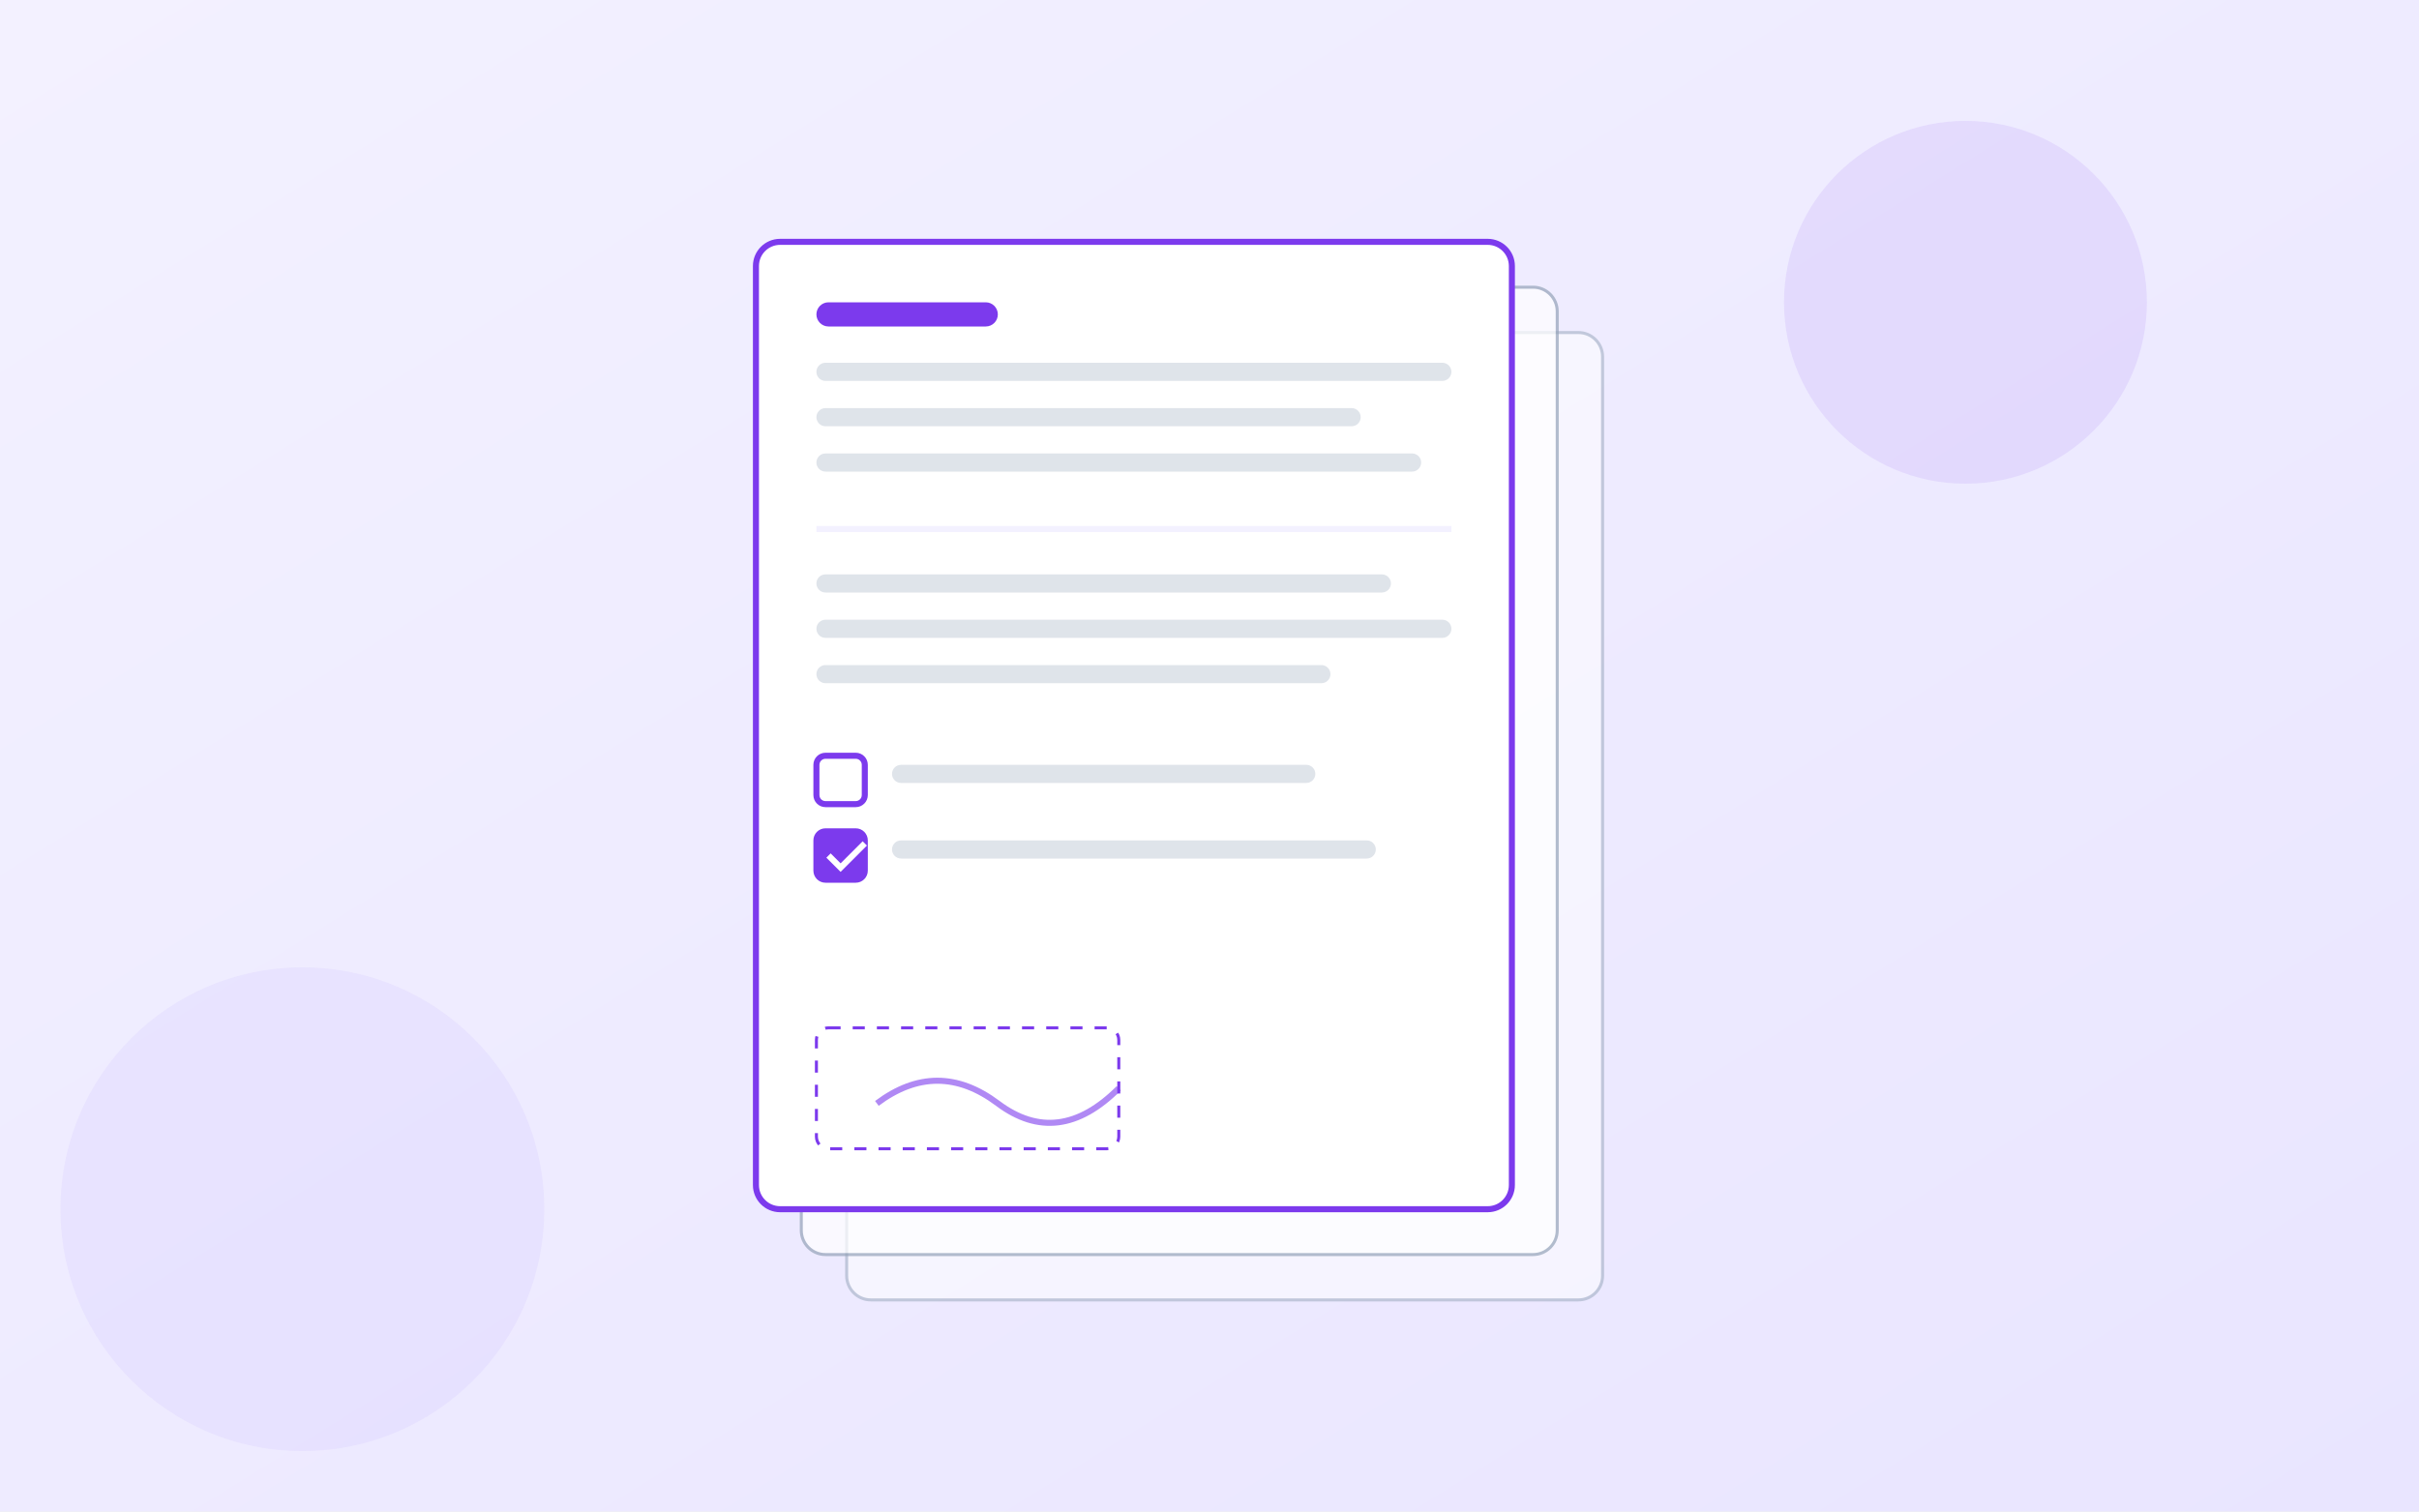
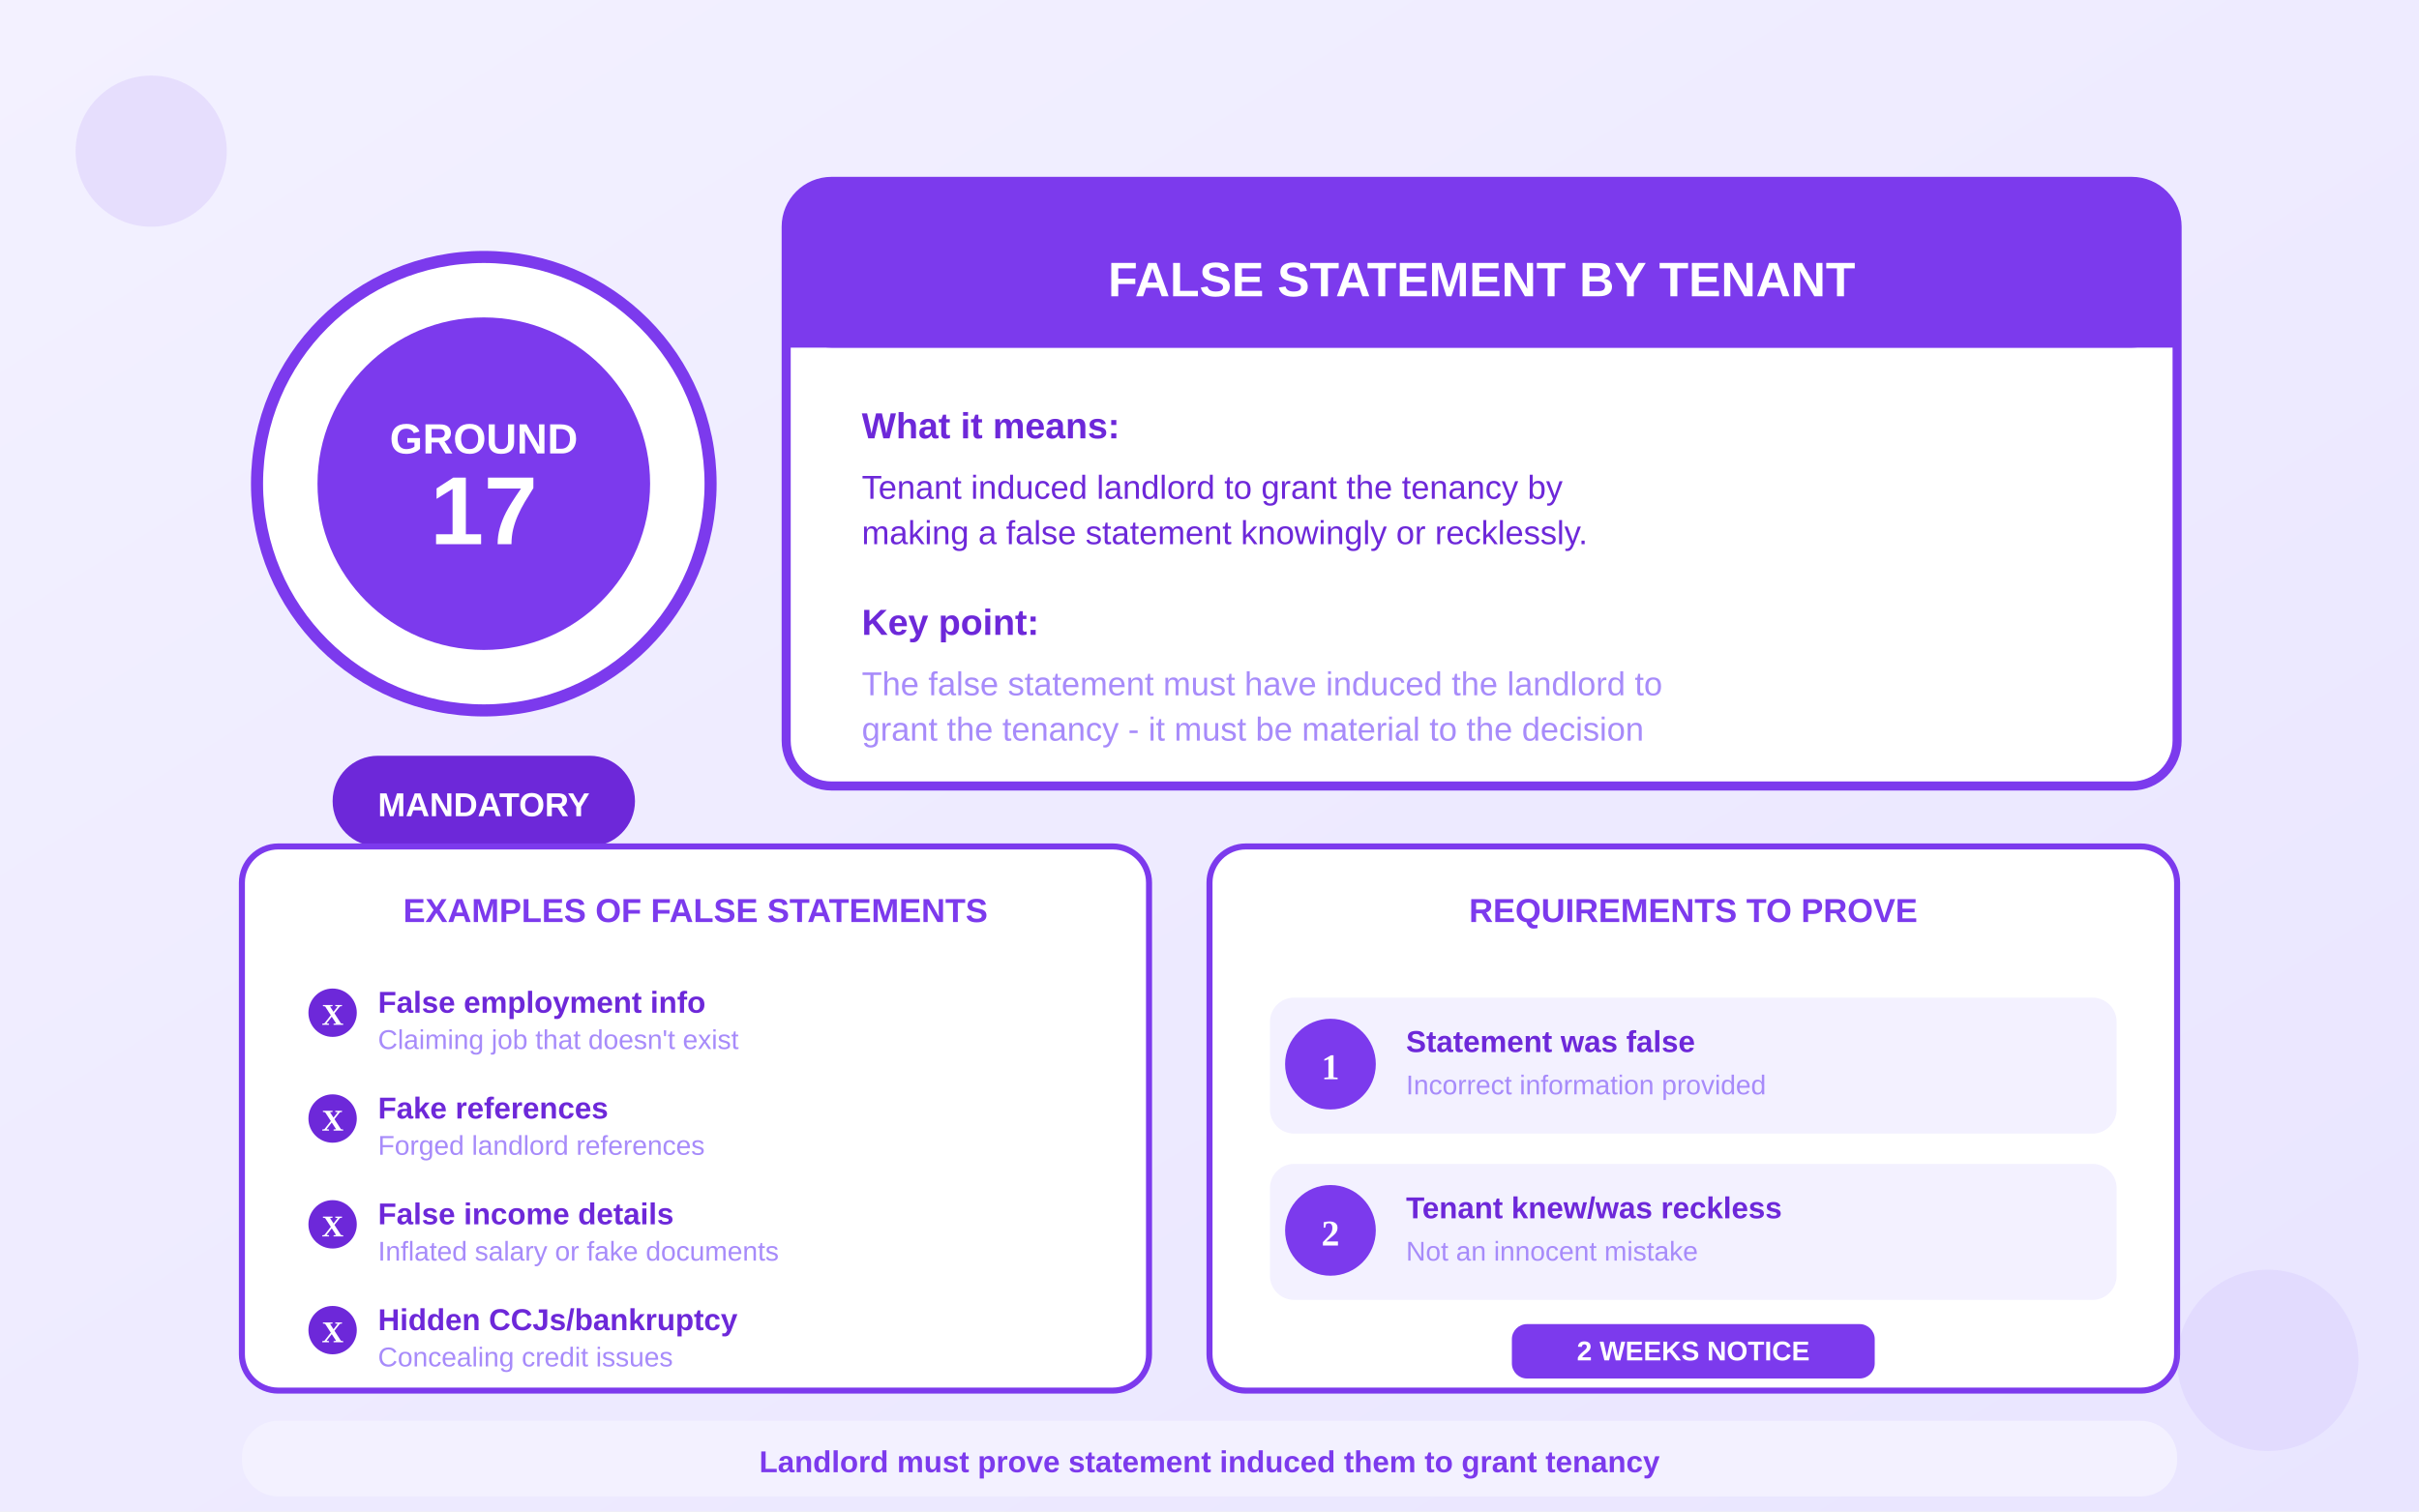
<svg xmlns="http://www.w3.org/2000/svg" viewBox="0 0 800 500">
  <defs>
    <linearGradient id="bgGrad" x1="0%" y1="0%" x2="100%" y2="100%">
      <stop offset="0%" style="stop-color:#F3F1FF" />
      <stop offset="100%" style="stop-color:#E9E5FF" />
    </linearGradient>
  </defs>
  <rect width="800" height="500" fill="url(#bgGrad)" />
-   <g transform="translate(250, 80)">
-     <rect x="30" y="30" width="250" height="320" rx="8" fill="white" stroke="#94A3B8" stroke-width="1" opacity="0.5" />
-     <rect x="15" y="15" width="250" height="320" rx="8" fill="white" stroke="#94A3B8" stroke-width="1" opacity="0.7" />
-     <rect x="0" y="0" width="250" height="320" rx="8" fill="white" stroke="#7C3AED" stroke-width="2" />
-     <rect x="20" y="20" width="60" height="8" rx="4" fill="#7C3AED" />
-     <rect x="20" y="40" width="210" height="6" rx="3" fill="#94A3B8" opacity="0.3" />
-     <rect x="20" y="55" width="180" height="6" rx="3" fill="#94A3B8" opacity="0.3" />
-     <rect x="20" y="70" width="200" height="6" rx="3" fill="#94A3B8" opacity="0.3" />
-     <line x1="20" y1="95" x2="230" y2="95" stroke="#F3F1FF" stroke-width="2" />
-     <rect x="20" y="110" width="190" height="6" rx="3" fill="#94A3B8" opacity="0.3" />
-     <rect x="20" y="125" width="210" height="6" rx="3" fill="#94A3B8" opacity="0.3" />
-     <rect x="20" y="140" width="170" height="6" rx="3" fill="#94A3B8" opacity="0.3" />
-     <rect x="20" y="170" width="16" height="16" rx="3" stroke="#7C3AED" stroke-width="2" fill="none" />
-     <rect x="45" y="173" width="140" height="6" rx="3" fill="#94A3B8" opacity="0.3" />
-     <rect x="20" y="195" width="16" height="16" rx="3" stroke="#7C3AED" stroke-width="2" fill="#7C3AED" />
-     <path d="M24 203 L28 207 L36 199" stroke="white" stroke-width="2" fill="none" />
-     <rect x="45" y="198" width="160" height="6" rx="3" fill="#94A3B8" opacity="0.3" />
-     <rect x="20" y="260" width="100" height="40" rx="4" stroke="#7C3AED" stroke-width="1" stroke-dasharray="4" fill="none" />
-     <path d="M40 285 Q60 270 80 285 Q100 300 120 280" stroke="#7C3AED" stroke-width="2" fill="none" opacity="0.6" />
+   <g transform="translate(80, 80)">
+     <circle cx="80" cy="80" r="75" fill="white" stroke="#7C3AED" stroke-width="4" />
+     <circle cx="80" cy="80" r="55" fill="#7C3AED" />
+     <text x="80" y="70" text-anchor="middle" fill="white" font-size="14" font-weight="bold" font-family="Arial">GROUND</text>
+     <text x="80" y="100" text-anchor="middle" fill="white" font-size="32" font-weight="bold" font-family="Arial">17</text>
+     <rect x="30" y="170" width="100" height="30" rx="15" fill="#6D28D9" />
+     <text x="80" y="190" text-anchor="middle" fill="white" font-size="11" font-weight="bold" font-family="Arial">MANDATORY</text>
  </g>
-   <circle cx="650" cy="100" r="60" fill="#7C3AED" opacity="0.1" />
-   <circle cx="100" cy="400" r="80" fill="#A78BFA" opacity="0.1" />
+   <g transform="translate(260, 60)">
+     <rect x="0" y="0" width="460" height="200" rx="15" fill="white" stroke="#7C3AED" stroke-width="3" />
+     <rect x="0" y="0" width="460" height="55" rx="15" fill="#7C3AED" />
+     <rect x="0" y="40" width="460" height="15" fill="#7C3AED" />
+     <text x="230" y="38" text-anchor="middle" fill="white" font-size="16" font-weight="bold" font-family="Arial">FALSE STATEMENT BY TENANT</text>
+     <text x="25" y="85" fill="#6D28D9" font-size="12" font-weight="bold" font-family="Arial">What it means:</text>
+     <text x="25" y="105" fill="#6D28D9" font-size="11" font-family="Arial">Tenant induced landlord to grant the tenancy by</text>
+     <text x="25" y="120" fill="#6D28D9" font-size="11" font-family="Arial">making a false statement knowingly or recklessly.</text>
+     <text x="25" y="150" fill="#6D28D9" font-size="12" font-weight="bold" font-family="Arial">Key point:</text>
+     <text x="25" y="170" fill="#A78BFA" font-size="11" font-family="Arial">The false statement must have induced the landlord to</text>
+     <text x="25" y="185" fill="#A78BFA" font-size="11" font-family="Arial">grant the tenancy - it must be material to the decision</text>
+   </g>
+   <g transform="translate(80, 280)">
+     <rect x="0" y="0" width="300" height="180" rx="12" fill="white" stroke="#7C3AED" stroke-width="2" />
+     <text x="150" y="25" text-anchor="middle" fill="#7C3AED" font-size="11" font-weight="bold" font-family="Arial">EXAMPLES OF FALSE STATEMENTS</text>
+     <g transform="translate(20, 45)">
+       <circle cx="10" cy="10" r="8" fill="#6D28D9" />
+       <text x="10" y="14" text-anchor="middle" fill="white" font-size="10" font-weight="bold">X</text>
+       <text x="25" y="10" fill="#6D28D9" font-size="10" font-weight="bold" font-family="Arial">False employment info</text>
+       <text x="25" y="22" fill="#A78BFA" font-size="9" font-family="Arial">Claiming job that doesn't exist</text>
+     </g>
+     <g transform="translate(20, 80)">
+       <circle cx="10" cy="10" r="8" fill="#6D28D9" />
+       <text x="10" y="14" text-anchor="middle" fill="white" font-size="10" font-weight="bold">X</text>
+       <text x="25" y="10" fill="#6D28D9" font-size="10" font-weight="bold" font-family="Arial">Fake references</text>
+       <text x="25" y="22" fill="#A78BFA" font-size="9" font-family="Arial">Forged landlord references</text>
+     </g>
+     <g transform="translate(20, 115)">
+       <circle cx="10" cy="10" r="8" fill="#6D28D9" />
+       <text x="10" y="14" text-anchor="middle" fill="white" font-size="10" font-weight="bold">X</text>
+       <text x="25" y="10" fill="#6D28D9" font-size="10" font-weight="bold" font-family="Arial">False income details</text>
+       <text x="25" y="22" fill="#A78BFA" font-size="9" font-family="Arial">Inflated salary or fake documents</text>
+     </g>
+     <g transform="translate(20, 150)">
+       <circle cx="10" cy="10" r="8" fill="#6D28D9" />
+       <text x="10" y="14" text-anchor="middle" fill="white" font-size="10" font-weight="bold">X</text>
+       <text x="25" y="10" fill="#6D28D9" font-size="10" font-weight="bold" font-family="Arial">Hidden CCJs/bankruptcy</text>
+       <text x="25" y="22" fill="#A78BFA" font-size="9" font-family="Arial">Concealing credit issues</text>
+     </g>
+   </g>
+   <g transform="translate(400, 280)">
+     <rect x="0" y="0" width="320" height="180" rx="12" fill="white" stroke="#7C3AED" stroke-width="2" />
+     <text x="160" y="25" text-anchor="middle" fill="#7C3AED" font-size="11" font-weight="bold" font-family="Arial">REQUIREMENTS TO PROVE</text>
+     <g transform="translate(20, 50)">
+       <rect x="0" y="0" width="280" height="45" rx="8" fill="#F3F1FF" />
+       <circle cx="20" cy="22" r="15" fill="#7C3AED" />
+       <text x="20" y="27" text-anchor="middle" fill="white" font-size="12" font-weight="bold">1</text>
+       <text x="45" y="18" fill="#6D28D9" font-size="10" font-weight="bold" font-family="Arial">Statement was false</text>
+       <text x="45" y="32" fill="#A78BFA" font-size="9" font-family="Arial">Incorrect information provided</text>
+     </g>
+     <g transform="translate(20, 105)">
+       <rect x="0" y="0" width="280" height="45" rx="8" fill="#F3F1FF" />
+       <circle cx="20" cy="22" r="15" fill="#7C3AED" />
+       <text x="20" y="27" text-anchor="middle" fill="white" font-size="12" font-weight="bold">2</text>
+       <text x="45" y="18" fill="#6D28D9" font-size="10" font-weight="bold" font-family="Arial">Tenant knew/was reckless</text>
+       <text x="45" y="32" fill="#A78BFA" font-size="9" font-family="Arial">Not an innocent mistake</text>
+     </g>
+     <rect x="100" y="158" width="120" height="18" rx="5" fill="#7C3AED" />
+     <text x="160" y="170" text-anchor="middle" fill="white" font-size="9" font-weight="bold" font-family="Arial">2 WEEKS NOTICE</text>
+   </g>
+   <g transform="translate(80, 470)">
+     <rect x="0" y="0" width="640" height="25" rx="12" fill="#F3F1FF" />
+     <text x="320" y="17" text-anchor="middle" fill="#7C3AED" font-size="10" font-weight="bold" font-family="Arial">Landlord must prove statement induced them to grant tenancy</text>
+   </g>
+   <circle cx="50" cy="50" r="25" fill="#7C3AED" opacity="0.1" />
+   <circle cx="750" cy="450" r="30" fill="#A78BFA" opacity="0.12" />
</svg>
